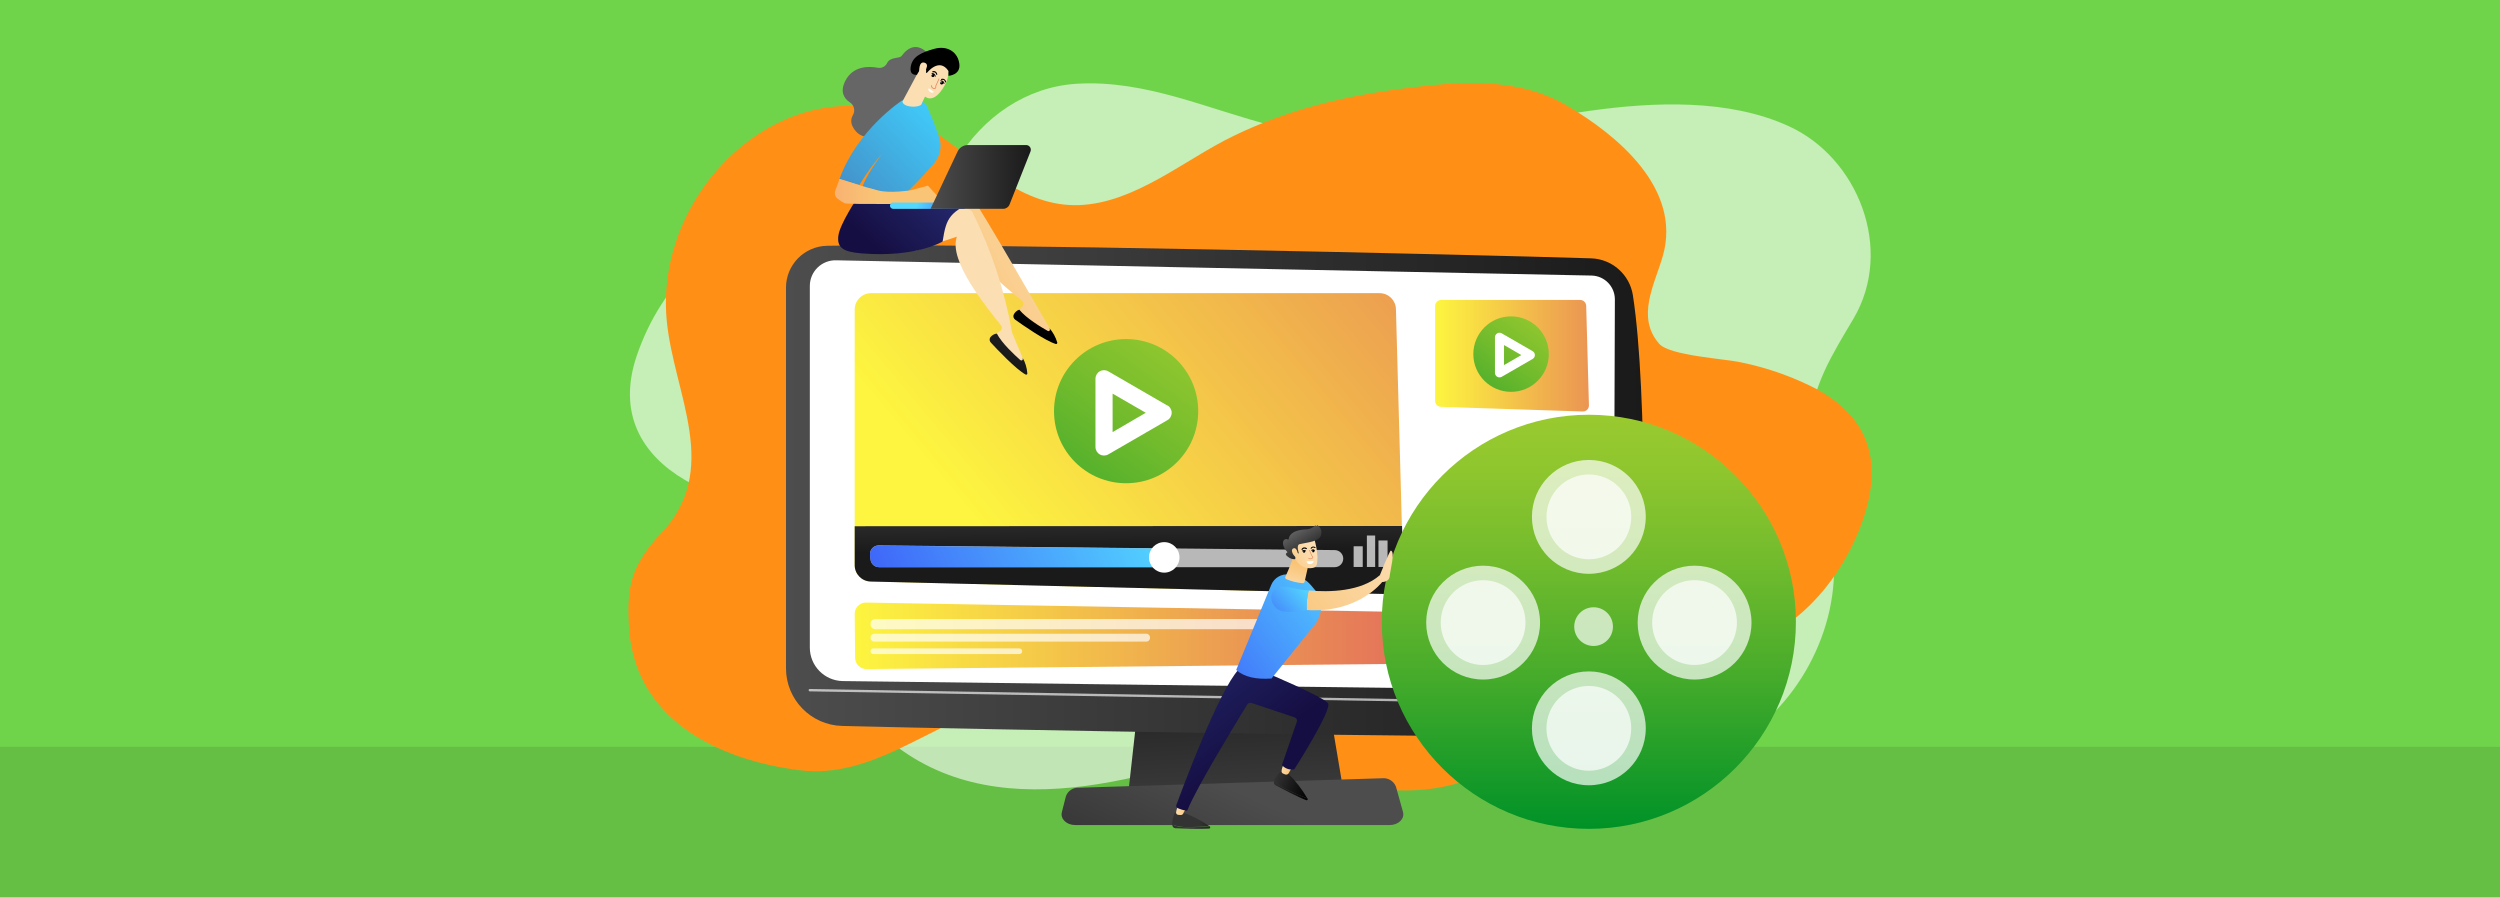
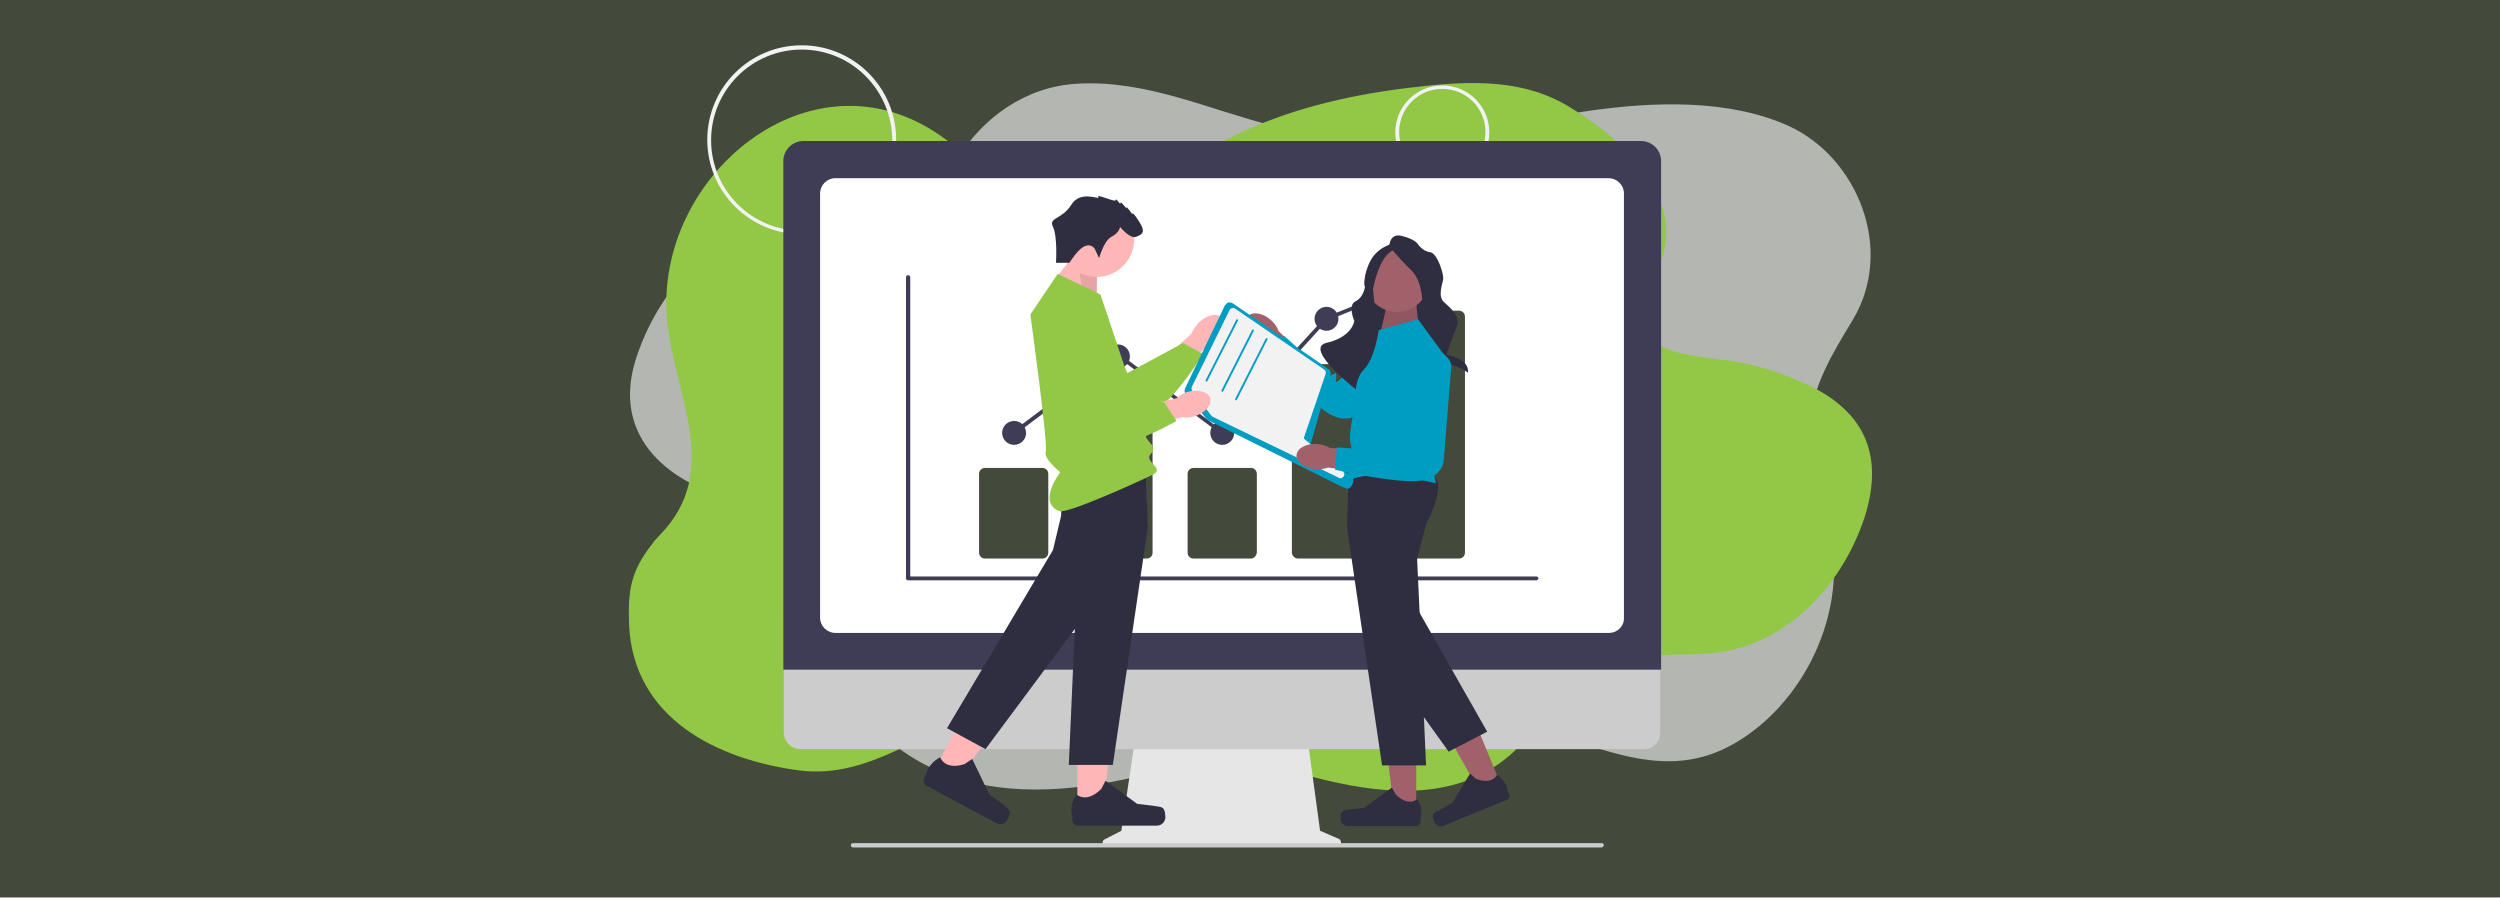
- <svg xmlns="http://www.w3.org/2000/svg" xmlns:xlink="http://www.w3.org/1999/xlink" id="Capa_1" data-name="Capa 1" viewBox="0 0 585 210">
-   <defs>
-     <style>.cls-1{fill:#70d44b;}.cls-2{opacity:0.1;}.cls-13,.cls-3,.cls-8,.cls-9{fill:#fff;}.cls-3{opacity:0.6;}.cls-4{fill:#999;}.cls-5{fill:#ff9015;}.cls-6{fill:url(#Degradado_sin_nombre_107);}.cls-7{fill:url(#Degradado_sin_nombre_107-2);}.cls-9{opacity:0.65;}.cls-10{fill:url(#Degradado_sin_nombre_107-3);}.cls-11{fill:url(#Degradado_sin_nombre_18);}.cls-12{fill:url(#Degradado_sin_nombre_107-4);}.cls-13{opacity:0.69;}.cls-14{fill:url(#linear-gradient);}.cls-15{fill:url(#Degradado_sin_nombre_18-2);}.cls-16{fill:url(#Degradado_sin_nombre_27);}.cls-17{fill:url(#linear-gradient-2);}.cls-18{fill:url(#Degradado_sin_nombre_83);}.cls-19{fill:url(#Degradado_sin_nombre_36);}.cls-20{fill:url(#Degradado_sin_nombre_147);}.cls-21{fill:url(#Degradado_sin_nombre_36-2);}.cls-22{fill:url(#Degradado_sin_nombre_147-2);}.cls-23{fill:url(#linear-gradient-3);}.cls-24{fill:url(#Degradado_sin_nombre_144);}.cls-25{fill:url(#Degradado_sin_nombre_88);}.cls-26{fill:url(#Degradado_sin_nombre_24);}.cls-27{fill:url(#Degradado_sin_nombre_36-3);}.cls-28{fill:url(#Degradado_sin_nombre_36-4);}.cls-29{fill:url(#Degradado_sin_nombre_144-2);}.cls-30{fill:url(#Degradado_sin_nombre_36-5);}.cls-31{fill:url(#linear-gradient-4);}.cls-32{fill:url(#Degradado_sin_nombre_15);}.cls-33{fill:url(#Degradado_sin_nombre_147-3);}.cls-34{fill:url(#Degradado_sin_nombre_147-4);}.cls-35{fill:url(#Degradado_sin_nombre_36-6);}.cls-36{fill:url(#Degradado_sin_nombre_147-5);}.cls-37{fill:url(#Degradado_sin_nombre_147-6);}.cls-38{fill:url(#Degradado_sin_nombre_36-7);}.cls-39{fill:url(#linear-gradient-5);}.cls-40{fill:url(#linear-gradient-6);}.cls-41{fill:url(#Degradado_sin_nombre_36-8);}.cls-42{fill:url(#Degradado_sin_nombre_36-9);}.cls-43{fill:url(#Degradado_sin_nombre_144-3);}.cls-44{fill:url(#Degradado_sin_nombre_36-10);}.cls-45{fill:url(#Degradado_sin_nombre_36-11);}.cls-46{fill:url(#Degradado_sin_nombre_36-12);}.cls-47{fill:url(#linear-gradient-7);}.cls-48{fill:url(#Degradado_sin_nombre_83-2);}.cls-49{fill:url(#Degradado_sin_nombre_83-3);}.cls-50{fill:#e58761;}</style>
-     <linearGradient id="Degradado_sin_nombre_107" x1="290.21" y1="204.89" x2="287.6" y2="153.21" gradientUnits="userSpaceOnUse">
-       <stop offset="0" stop-color="#4d4d4d" />
-       <stop offset="1" stop-color="#1a1a1a" />
-     </linearGradient>
-     <linearGradient id="Degradado_sin_nombre_107-2" x1="183.92" y1="114.93" x2="384.68" y2="114.93" xlink:href="#Degradado_sin_nombre_107" />
-     <linearGradient id="Degradado_sin_nombre_107-3" x1="290.38" y1="185.39" x2="266.36" y2="238.12" xlink:href="#Degradado_sin_nombre_107" />
-     <linearGradient id="Degradado_sin_nombre_18" x1="234.22" y1="128.8" x2="360.81" y2="23.31" gradientUnits="userSpaceOnUse">
-       <stop offset="0" stop-color="#fdf53f" />
-       <stop offset="1" stop-color="#e4735a" />
-     </linearGradient>
-     <linearGradient id="Degradado_sin_nombre_107-4" x1="263.96" y1="107.87" x2="264.16" y2="128.87" xlink:href="#Degradado_sin_nombre_107" />
-     <linearGradient id="linear-gradient" x1="270.19" y1="116.67" x2="187.56" y2="152.04" gradientUnits="userSpaceOnUse">
-       <stop offset="0" stop-color="#53d8ff" />
-       <stop offset="1" stop-color="#3840f7" />
-     </linearGradient>
-     <linearGradient id="Degradado_sin_nombre_18-2" x1="199.96" y1="148.78" x2="327.12" y2="148.78" xlink:href="#Degradado_sin_nombre_18" />
-     <linearGradient id="Degradado_sin_nombre_27" x1="335.81" y1="83.24" x2="371.81" y2="83.24" gradientUnits="userSpaceOnUse">
-       <stop offset="0" stop-color="#fdf53f" />
-       <stop offset="1" stop-color="#eb9553" />
-     </linearGradient>
-     <linearGradient id="linear-gradient-2" x1="360.02" y1="103.33" x2="340.89" y2="129.54" xlink:href="#linear-gradient" />
-     <linearGradient id="Degradado_sin_nombre_83" x1="371.79" y1="97.04" x2="371.79" y2="193.95" gradientUnits="userSpaceOnUse">
-       <stop offset="0" stop-color="#99ca2f" />
-       <stop offset="0.13" stop-color="#8fc62e" />
-       <stop offset="0.34" stop-color="#74bc2d" />
-       <stop offset="0.62" stop-color="#48ac2b" />
-       <stop offset="0.94" stop-color="#0b9628" />
-       <stop offset="1" stop-color="#009227" />
-     </linearGradient>
-     <linearGradient id="Degradado_sin_nombre_36" x1="12679.52" y1="53.16" x2="12654.09" y2="67.68" gradientTransform="translate(-12430.06)" gradientUnits="userSpaceOnUse">
-       <stop offset="0" stop-color="#fcdeb3" />
-       <stop offset="1" stop-color="#f9c476" />
-     </linearGradient>
-     <linearGradient id="Degradado_sin_nombre_147" x1="-5273.28" y1="-4105.84" x2="-5275.23" y2="-4075.91" gradientTransform="matrix(-0.9, -0.44, -0.44, 0.9, -6297.6, 1425.69)" gradientUnits="userSpaceOnUse">
-       <stop offset="0" stop-color="#333" />
-       <stop offset="1" />
-     </linearGradient>
-     <linearGradient id="Degradado_sin_nombre_36-2" x1="12677.06" y1="56.78" x2="12764.06" y2="2.31" xlink:href="#Degradado_sin_nombre_36" />
-     <linearGradient id="Degradado_sin_nombre_147-2" x1="-4096.12" y1="-5685.05" x2="-4098.07" y2="-5655.12" gradientTransform="matrix(-0.79, -0.61, -0.61, 0.79, -6481.11, 2049.46)" xlink:href="#Degradado_sin_nombre_147" />
-     <linearGradient id="linear-gradient-3" x1="4824" y1="34.94" x2="4803.08" y2="57.86" gradientTransform="translate(-4598.36)" gradientUnits="userSpaceOnUse">
-       <stop offset="0" stop-color="#2b3582" />
-       <stop offset="1" stop-color="#150e42" />
-     </linearGradient>
-     <linearGradient id="Degradado_sin_nombre_144" x1="-8793.63" y1="-712.82" x2="-8787.38" y2="-697.13" gradientTransform="matrix(-0.94, -0.33, -0.33, 0.94, -8319.24, -2209.78)" gradientUnits="userSpaceOnUse">
-       <stop offset="0" stop-color="#666" />
-       <stop offset="1" />
-     </linearGradient>
-     <linearGradient id="Degradado_sin_nombre_88" x1="12650.46" y1="25.44" x2="12590.51" y2="83.27" gradientTransform="translate(-12430.06)" gradientUnits="userSpaceOnUse">
-       <stop offset="0" stop-color="#3fcefc" />
-       <stop offset="1" stop-color="#4c246d" />
-     </linearGradient>
-     <linearGradient id="Degradado_sin_nombre_24" x1="-6758.51" y1="44.8" x2="-6733.18" y2="44.8" gradientTransform="matrix(-1, 0, 0, 1, -6553.59, 0)" gradientUnits="userSpaceOnUse">
-       <stop offset="0" stop-color="#f9c476" />
-       <stop offset="1" stop-color="#f6966a" />
-     </linearGradient>
-     <linearGradient id="Degradado_sin_nombre_36-3" x1="-8536.71" y1="-591.05" x2="-8535.47" y2="-600.11" gradientTransform="matrix(-1, -0.07, -0.07, 1, -8341.66, 10.12)" xlink:href="#Degradado_sin_nombre_36" />
-     <linearGradient id="Degradado_sin_nombre_36-4" x1="-8963.01" y1="-2407.05" x2="-8951.35" y2="-2427.8" gradientTransform="matrix(-0.55, -0.84, -0.84, 0.55, -6694.51, -6171.37)" xlink:href="#Degradado_sin_nombre_36" />
-     <linearGradient id="Degradado_sin_nombre_144-2" x1="-8960.51" y1="-2425.12" x2="-8954.68" y2="-2410.5" gradientTransform="matrix(-0.55, -0.84, -0.84, 0.55, -6694.51, -6171.37)" xlink:href="#Degradado_sin_nombre_144" />
-     <linearGradient id="Degradado_sin_nombre_36-5" x1="-8960.53" y1="-2405.66" x2="-8948.87" y2="-2426.41" gradientTransform="matrix(-0.55, -0.84, -0.84, 0.55, -6694.51, -6171.37)" xlink:href="#Degradado_sin_nombre_36" />
-     <linearGradient id="linear-gradient-4" x1="-6802.79" y1="-172.39" x2="-6816.04" y2="-168.75" gradientTransform="matrix(-1, -0.05, -0.05, 1, -6597.06, -119.38)" xlink:href="#linear-gradient" />
-     <linearGradient id="Degradado_sin_nombre_15" x1="4779.77" y1="41.4" x2="4756.28" y2="41.4" gradientTransform="matrix(-1, 0, 0, 1, 4997.52, 0)" xlink:href="#Degradado_sin_nombre_107" />
-     <linearGradient id="Degradado_sin_nombre_147-3" x1="14565.23" y1="-3061.39" x2="14574.25" y2="-3061.39" gradientTransform="translate(-14271.43 -2857.68) rotate(23.65)" xlink:href="#Degradado_sin_nombre_147" />
-     <linearGradient id="Degradado_sin_nombre_147-4" x1="14565.23" y1="-3059.77" x2="14574.25" y2="-3059.77" gradientTransform="translate(-14271.43 -2857.68) rotate(23.65)" xlink:href="#Degradado_sin_nombre_147" />
-     <linearGradient id="Degradado_sin_nombre_36-6" x1="14565.69" y1="-3064.46" x2="14567.98" y2="-3064.46" gradientTransform="translate(-14271.43 -2857.68) rotate(23.65)" xlink:href="#Degradado_sin_nombre_36" />
-     <linearGradient id="Degradado_sin_nombre_147-5" x1="14991.31" y1="162.53" x2="15000.19" y2="162.53" gradientTransform="matrix(1, -0.03, 0.03, 1, -14715.83, 468.64)" xlink:href="#Degradado_sin_nombre_147" />
-     <linearGradient id="Degradado_sin_nombre_147-6" x1="14991.31" y1="164.11" x2="15000.19" y2="164.11" gradientTransform="matrix(1, -0.03, 0.03, 1, -14715.83, 468.64)" xlink:href="#Degradado_sin_nombre_147" />
-     <linearGradient id="Degradado_sin_nombre_36-7" x1="15335.55" y1="71.16" x2="15338.42" y2="71.16" gradientTransform="translate(-14947.64 -1668.33) rotate(6.69)" xlink:href="#Degradado_sin_nombre_36" />
-     <linearGradient id="linear-gradient-5" x1="-6013.97" y1="90.87" x2="-6044.96" y2="122.84" gradientTransform="matrix(-0.99, -0.11, -0.11, 0.99, -5688.21, -601.88)" xlink:href="#linear-gradient-3" />
-     <linearGradient id="linear-gradient-6" x1="586.05" y1="61.74" x2="541.95" y2="103.17" gradientTransform="translate(-258.54 6.3) rotate(6.39)" xlink:href="#linear-gradient" />
-     <linearGradient id="Degradado_sin_nombre_36-8" x1="15361.61" y1="68.65" x2="15362.65" y2="62.21" gradientTransform="translate(-14956.47 -1639.65) rotate(6.39)" xlink:href="#Degradado_sin_nombre_36" />
-     <linearGradient id="Degradado_sin_nombre_36-9" x1="15365.24" y1="61.19" x2="15358.25" y2="66.54" gradientTransform="translate(-14940.41 -1769.65) rotate(6.87)" xlink:href="#Degradado_sin_nombre_36" />
-     <linearGradient id="Degradado_sin_nombre_144-3" x1="15360.77" y1="54.01" x2="15367.1" y2="62.16" gradientTransform="translate(-14956.47 -1639.65) rotate(6.39)" xlink:href="#Degradado_sin_nombre_144" />
-     <linearGradient id="Degradado_sin_nombre_36-10" x1="15364.81" y1="57.1" x2="15357.82" y2="62.45" gradientTransform="translate(-14956.47 -1639.65) rotate(6.39)" xlink:href="#Degradado_sin_nombre_36" />
-     <linearGradient id="Degradado_sin_nombre_36-11" x1="330.53" y1="128.12" x2="295.56" y2="154.98" gradientTransform="matrix(1, 0, 0, 1, 0, 0)" xlink:href="#Degradado_sin_nombre_36" />
-     <linearGradient id="Degradado_sin_nombre_36-12" x1="327.06" y1="128" x2="300.74" y2="148.22" gradientTransform="matrix(1, 0, 0, 1, 0, 0)" xlink:href="#Degradado_sin_nombre_36" />
-     <linearGradient id="linear-gradient-7" x1="305.61" y1="137.13" x2="291.73" y2="149.54" xlink:href="#linear-gradient" />
-     <linearGradient id="Degradado_sin_nombre_83-2" x1="280.71" y1="72.64" x2="229.4" y2="142.96" xlink:href="#Degradado_sin_nombre_83" />
-     <linearGradient id="Degradado_sin_nombre_83-3" x1="362.59" y1="70.53" x2="335.74" y2="107.33" xlink:href="#Degradado_sin_nombre_83" />
-   </defs>
-   <rect class="cls-1" width="585" height="210" />
-   <rect class="cls-2" y="174.75" width="585" height="35.25" />
-   <path class="cls-3" d="M160.22,112.28a47.06,47.06,0,0,0,10.14,4.33c7,2.12,15,1.54,21.75,4.67,10.64,4.92,6.38,14.08,3.78,23.22-2.49,8.78,4.27,21.64,10.43,27.26,25.53,23.3,63.11,9.89,91.29.43,18.35-6.16,38.93-6.77,57.8-2.63,16.62,3.63,32.55,13.86,49.31,5,15.59-8.28,25.94-27.29,24.27-45.06-.93-9.86-5.73-19.23-5.47-29.21.25-9.63,5.42-17.65,10.18-25.69,9.65-16.32,1-37.72-15.12-45.07C404.51,23.09,387,23.83,372,25.93c-8.29,1.16-16.56,2.8-24.79,4.36-16.26,3.1-33,3.28-49.06-.78-15.36-3.87-30-10.89-46.19-9.91-11.82.72-22,7.8-28.14,18C214.59,53,202.39,50.82,186.67,51.46c-18.31.74-32.06,15.13-37.7,31.88C144.46,96.72,150.15,106.36,160.22,112.28Z" />
-   <path class="cls-4" d="M297.24,103.69a.78.78,0,0,1-.63-.59,1,1,0,0,1,0-.53l-2.58.62,1.23-2.82.25.11-1,2.31,2.9-.69-.41.36a.54.54,0,0,0-.13.56.53.53,0,0,0,.41.39Z" />
-   <path class="cls-5" d="M425.3,91.15a68.35,68.35,0,0,0-17.68-6.31c-3.87-.9-16.92-1.58-19.37-4.4-5.48-6.28-1.05-13.87.86-20.57,4.44-15.63-10.45-28.12-22.44-35.15-11.68-6.86-25.44-5.65-38.34-4-13.8,1.78-26.92,4.92-39.5,11C277.35,37.21,265.69,47.54,252.41,48c-12.9.41-22.71-9.5-32.54-16.31-30.38-21.06-67,9.69-63.86,43.25,1.64,17.42,13.12,35.08-1.69,50.26a24.26,24.26,0,0,0-1.83,2.07c-4.93,6.3-5.74,10.49-5.35,18.91,1,21.93,20.62,31.65,40,34.06,16.61,2.06,30-10.29,45-14.93,14.44-4.47,30,2.53,43.76,6.64,27.63,8.27,66.05,27.08,85.35-5.12,9.25-15.44,21.45-13.23,37.17-13.87,18.31-.75,32.06-15.14,37.7-31.88C441.11,106,435.58,96.89,425.3,91.15Z" />
-   <polygon class="cls-6" points="268.4 146.22 264.07 185.1 314.36 185.1 307.81 146.22 268.4 146.22" />
-   <path class="cls-7" d="M183.92,67.37v89a13.5,13.5,0,0,0,13.15,13.5c32.53.84,146.28,2.88,177.24,2.42a10,10,0,0,0,9.79-9.66c.59-20.68,1.56-70.43-2-93.52a10.23,10.23,0,0,0-9.78-8.66c-27.25-.87-147.83-3.64-178.78-2.94A9.81,9.81,0,0,0,183.92,67.37Z" />
-   <path class="cls-8" d="M189.5,66.94v84.6a7.84,7.84,0,0,0,7.71,7.83l172.65,2.13a7.62,7.62,0,0,0,7.73-7.59l.29-83.84a5.58,5.58,0,0,0-5.44-5.59L195.68,60.91A6,6,0,0,0,189.5,66.94Z" />
-   <path class="cls-9" d="M378.89,165h0L189.5,161.78a.28.28,0,0,1,0-.56l189.38,3.23a.28.28,0,0,1,0,.55Z" />
-   <path class="cls-10" d="M325.2,193.06H251.59c-2,0-3.51-1.43-3.12-3l.95-3.73a3,3,0,0,1,3-2l71-2.22a3.13,3.13,0,0,1,3.22,1.93L328.3,190C328.74,191.59,327.23,193.06,325.2,193.06Z" />
-   <path class="cls-11" d="M324.49,139l-120.76-2.94a3.82,3.82,0,0,1-3.73-3.82V72.43a3.83,3.83,0,0,1,3.83-3.83h119a3.82,3.82,0,0,1,3.82,3.72l1.72,62.78A3.82,3.82,0,0,1,324.49,139Z" />
-   <path class="cls-12" d="M200,123.14v9.12a3.82,3.82,0,0,0,3.73,3.82L324.49,139a3.82,3.82,0,0,0,3.92-3.92l-.33-12Z" />
-   <path class="cls-13" d="M203.6,129.84l.11,1.1a2,2,0,0,0,2,1.78H312.32a2,2,0,0,0,2-2h0a2,2,0,0,0-2-2l-106.76-1.1A2,2,0,0,0,203.6,129.84Z" />
-   <path class="cls-14" d="M271.85,131.45c-.12-1-.28-2.06-.42-3.1l-65.85-.68a2,2,0,0,0-2,2.17l.11,1.1a2,2,0,0,0,2,1.78H272C272,132.28,271.9,131.85,271.85,131.45Z" />
-   <path class="cls-8" d="M276,130.43a3.57,3.57,0,1,1-3.57-3.57A3.57,3.57,0,0,1,276,130.43Z" />
-   <rect class="cls-13" x="316.75" y="127.83" width="2.13" height="4.84" />
-   <rect class="cls-13" x="322.56" y="126.47" width="2.13" height="6.2" />
-   <rect class="cls-13" x="319.85" y="125.31" width="1.94" height="7.36" />
-   <path class="cls-15" d="M200,143.69l.09,10.24a2.67,2.67,0,0,0,2.68,2.63l121.76-1.18a2.66,2.66,0,0,0,2.63-2.68l-.07-6.95a2.64,2.64,0,0,0-2.6-2.62L202.65,141A2.64,2.64,0,0,0,200,143.69Z" />
-   <rect class="cls-13" x="203.71" y="144.85" width="92.66" height="2.38" rx="1.12" />
-   <rect class="cls-13" x="203.71" y="148.29" width="65.39" height="1.85" rx="0.87" />
-   <rect class="cls-13" x="203.71" y="151.73" width="35.47" height="1.32" rx="0.62" />
-   <path class="cls-16" d="M370.36,96.29,337.19,95.2a1.4,1.4,0,0,1-1.38-1.41V71.61a1.42,1.42,0,0,1,1.42-1.42h32.53a1.42,1.42,0,0,1,1.41,1.38l.64,23.27A1.41,1.41,0,0,1,370.36,96.29Z" />
-   <path class="cls-13" d="M370.36,125.41l-33.17-1.08a1.42,1.42,0,0,1-1.38-1.42V100.73a1.42,1.42,0,0,1,1.42-1.42h32.53a1.42,1.42,0,0,1,1.41,1.38l.64,23.27A1.41,1.41,0,0,1,370.36,125.41Z" />
-   <circle class="cls-17" cx="353.61" cy="112.11" r="6.29" />
-   <path class="cls-8" d="M358.37,115.31l-.07,0a.13.13,0,0,1,0-.18,5.71,5.71,0,0,0,.71-1.62.13.13,0,0,1,.16-.09.12.12,0,0,1,.09.16,5.54,5.54,0,0,1-.74,1.69A.11.11,0,0,1,358.37,115.31Z" />
-   <path class="cls-8" d="M359.27,112.25a.13.13,0,0,1-.13-.14,5.54,5.54,0,0,0-5.53-5.53.13.13,0,1,1,0-.26,5.8,5.8,0,0,1,5.79,5.79A.13.13,0,0,1,359.27,112.25Z" />
-   <path class="cls-8" d="M351.58,115.4a.33.33,0,0,1-.33-.32l-.15-5.58a.54.54,0,0,1,.24-.45.52.52,0,0,1,.51,0l5.51,2.58a.53.53,0,0,1,.31.46.55.55,0,0,1-.28.48l-4.87,2.59a.32.32,0,0,1-.31-.57l4.64-2.48-5.09-2.38.14,5.37a.31.31,0,0,1-.31.34Z" />
-   <rect class="cls-13" x="335.81" y="130.29" width="36" height="2.38" rx="1.12" />
-   <rect class="cls-13" x="335.81" y="134.26" width="36" height="2.38" rx="1.12" />
-   <rect class="cls-13" x="335.81" y="138.23" width="36" height="2.38" rx="1.12" />
-   <rect class="cls-13" x="335.81" y="142.2" width="25.94" height="2.38" rx="1.12" />
-   <rect class="cls-13" x="335.81" y="148.55" width="36" height="2.38" rx="1.12" />
-   <rect class="cls-13" x="335.81" y="152.52" width="25.94" height="2.38" rx="1.12" />
-   <circle class="cls-18" cx="371.79" cy="145.5" r="48.45" />
-   <circle class="cls-13" cx="371.79" cy="120.95" r="13.32" />
-   <circle class="cls-13" cx="371.79" cy="120.95" r="9.92" transform="translate(152.6 444.69) rotate(-73.92)" />
-   <circle class="cls-13" cx="371.79" cy="170.43" r="13.32" />
-   <circle class="cls-13" cx="347.05" cy="145.69" r="13.32" />
-   <circle class="cls-13" cx="371.79" cy="170.43" r="9.92" />
-   <circle class="cls-13" cx="347.05" cy="145.69" r="9.92" />
-   <circle class="cls-13" cx="396.53" cy="145.69" r="13.32" />
-   <circle class="cls-13" cx="396.53" cy="145.69" r="9.92" transform="translate(222.25 530.51) rotate(-85.81)" />
-   <circle class="cls-13" cx="372.9" cy="146.63" r="4.53" />
-   <path class="cls-19" d="M245.59,76.83s-16.16-28.26-18.34-30.92a1.66,1.66,0,0,0-1.5-.61l-4.51.54L216,57.28l8.82-5.13c-.88,6,10.44,15,14.33,18.26a.9.9,0,0,1,.07,1.3l-1.55,1.62a17.73,17.73,0,0,0,8.79,5Z" />
-   <path class="cls-20" d="M238.51,72.46a2.23,2.23,0,0,0-1.32,1.2,1,1,0,0,0,.38,1.16c1.63,1.16,7,4.93,9.48,5.67a.28.28,0,0,0,.35-.33,8.9,8.9,0,0,0-1.87-3.41l.12.24a.34.34,0,0,1-.47.45C243.52,76.51,240.14,74.46,238.51,72.46Z" />
-   <path class="cls-21" d="M239.31,83.76s-2.45-5.85-2.47-5.87a102.83,102.83,0,0,0-9.23-28.12,1.7,1.7,0,0,0-1.36-.9l-4.51-.39-7.5,10.14,9.67-3.24c-2.08,5.73,7.2,16.79,10.34,20.78a.9.9,0,0,1-.2,1.29l-1.84,1.27a17.81,17.81,0,0,0,7.6,6.68Z" />
-   <path class="cls-22" d="M233.26,78.05a2.29,2.29,0,0,0-1.54.9,1,1,0,0,0,.14,1.22c1.36,1.47,5.86,6.25,8.13,7.47a.28.28,0,0,0,.41-.25,8.74,8.74,0,0,0-1.13-3.72l.07.26a.35.35,0,0,1-.56.35C237.34,83,234.45,80.34,233.26,78.05Z" />
-   <path class="cls-23" d="M200.59,46.35s-4.09,6.08-4.42,8.85,1.13,3.73,5.4,4.09c12.73,1.05,19-2.77,19-2.77.87-5.55,1.49-7,8.76-10,0,0-9.2.73-11.05,0S200.59,46.35,200.59,46.35Z" />
-   <path class="cls-24" d="M216.89,12.29S214,8.93,211,13.06c-.54.75-2.65.13-3.42,1.7a2,2,0,0,1-2.15,1.1c-2.21-.41-5.81-.44-7.6,3-1.36,2.64-.31,4.19,1,5.07a2.21,2.21,0,0,1,.75,3c-.57,1-.68,2.32.81,3.92,3.35,3.59,10-2.28,10-2.28l5.27-12.45Z" />
-   <path class="cls-25" d="M211.64,45.54a92.93,92.93,0,0,0,7.1-7.53,6.34,6.34,0,0,0,1.08-5.73,80.92,80.92,0,0,0-3.14-7.92c-.27-.89-5.6-.85-5.6-.85s-10.5,6.82-14.63,18.36l4.63,1.44a54.75,54.75,0,0,1,5.45-7.52s-4.68,6.19-4.85,8.73Z" />
-   <path class="cls-26" d="M220.71,47.33l-3.58-3.89L213,44.55s-4.81.75-7.57,0l-2.75-.74-6.23-1.94-1,2.76a1.67,1.67,0,0,0,.61,1.92,11.87,11.87,0,0,0,1.57,1c.82.35,18.89.11,18.89.11Z" />
-   <path class="cls-27" d="M214.74,17.09l-3.58,6.67c.23,1.46,3.9,1.5,4.47.63a1,1,0,0,0,.11-.29l2.14-4.46c.1-.43-1.09-1.9-1.49-2.11L215,16.78C214.42,16.48,216.71,16.46,214.74,17.09Z" />
-   <path class="cls-28" d="M222,15.53a7.88,7.88,0,0,1-1.36,5.12c-1.78,2.86-3.54,2.73-4.43,1.71a6.3,6.3,0,0,1-1.49-5.58C215.21,13.92,221.39,12.66,222,15.53Z" />
-   <path class="cls-29" d="M216.87,17.09s2.87-3.77,5.07-.48l0,1.13s2.86-.13,2.55-2.77-2.64-4.44-5.89-3.54-5.13,1.93-5.49,4.18,1.47,1.88,1.47,1.88.7-1.55,1.55-1.66.54,1.12.54,1.12Z" />
-   <path class="cls-30" d="M216.21,17s1.49-1.93.13-2.33-1.3,1.89-1.21,2.74Z" />
-   <path class="cls-31" d="M208.87,48.87h16.49a.74.74,0,0,0,0-1.48l-16.45,0a.74.74,0,0,0,0,1.47Z" />
-   <path class="cls-32" d="M240.14,33.94H226.45a2.63,2.63,0,0,0-2.37,1.5l-6.33,13.42h17a1.57,1.57,0,0,0,1.48-1l4.91-12.42A1.1,1.1,0,0,0,240.14,33.94Z" />
-   <path class="cls-33" d="M300.93,184.68c1.88.93,3.77,1.69,5,2.17a27.69,27.69,0,0,0-4.5-5.85l-1.46-.74a6.76,6.76,0,0,0-1.8,2.23C298.33,182.91,298.86,183.66,300.93,184.68Z" />
-   <path class="cls-34" d="M306,186.87v0c-1.27-.48-3.16-1.24-5-2.17-2.07-1-2.6-1.77-2.72-2.19,0,.08-.08.16-.13.24a.77.77,0,0,0,.31,1c1.53.81,5.31,2.79,7.24,3.51A.29.29,0,0,0,306,186.87Z" />
-   <path class="cls-35" d="M300.6,178.12c.21.08-.55,1-.71,2.24a.61.61,0,0,0,.32.65l.55.22a.68.68,0,0,0,.8-.3l1.46-2.64Z" />
-   <path class="cls-36" d="M277.64,193.54c2.07,0,4.07-.08,5.4-.19a27,27,0,0,0-6.47-3.31l-1.11,0a.74.74,0,0,0-.72.48,8.3,8.3,0,0,0-.44,2.25C274.58,193.06,275.37,193.51,277.64,193.54Z" />
-   <path class="cls-37" d="M283.06,193.36h0c-1.33.11-3.33.23-5.4.19-2.27,0-3.06-.48-3.34-.8,0,.09,0,.17,0,.27a.76.76,0,0,0,.72.79c1.7.08,5.9.25,7.92.08A.29.29,0,0,0,283.06,193.36Z" />
-   <path class="cls-38" d="M275.87,187.64c.23,0-.53,1.31-.67,2.5a.53.53,0,0,0,.49.53l.59.05a.66.66,0,0,0,.67-.52l1.43-2.59Z" />
-   <path class="cls-39" d="M275.25,188.43c1.24-3.4,9.95-26.92,14.62-31.79l5.5,1.44.75-.74s13.22,5.53,14.62,7.2c1.14,1.38-7.88,15.49-7.88,15.49a3.09,3.09,0,0,1-2.89-1l3.49-10.16a.79.79,0,0,0-.5-1l-10.12-3.38a.89.89,0,0,0-1,.38c-2.71,4.42-12.06,19.77-13.93,24.62a.31.31,0,0,1-.34.2,7.6,7.6,0,0,1-2-.6A.53.53,0,0,1,275.25,188.43Z" />
-   <path class="cls-40" d="M306.82,137a7.13,7.13,0,0,0-5.15-2.57,4,4,0,0,0-4.21,2.45l-8.19,19.89c1.89,1.68,4.72,2.26,8.27,2l10.43-13a8.45,8.45,0,0,0,1.25-3.67C309.42,140,308.43,138.88,306.82,137Z" />
-   <path class="cls-41" d="M302.9,129.64s-1.32,3.7-2.13,5.35a.43.43,0,0,0,.29.56,12.51,12.51,0,0,0,3.82.92.47.47,0,0,0,.41-.37l1.14-5.11Z" />
-   <path class="cls-42" d="M307.51,126a17.75,17.75,0,0,1,.78,4.41c-.09,1.47.11,2.46-1.62,2.55a3.63,3.63,0,0,1-3.65-2.48s-.94-2.39-.56-3.28S307.51,126,307.51,126Z" />
-   <path class="cls-43" d="M303.73,129.48l.21,0s-.68-1.91.13-2.14,3.95-.51,4.74-1.53a2,2,0,0,0-.47-2.88.11.11,0,0,0-.15,0l-.09.13a.12.12,0,0,1-.21-.05h0a.11.11,0,0,0-.2,0,3.16,3.16,0,0,1-2.35.88c-2.14.15-3.61.84-3.81,2.28a.12.12,0,0,1-.19.08c-.14-.12-.39-.19-.75,0-.62.42-.53,1.7.61,2.87a.11.11,0,0,1,0,.18c-.25.13-.63.44.2,1a2.32,2.32,0,0,0,1.6.56s.09-.05.1-.11l.06-1.28a.11.11,0,0,1,.13-.11Z" />
-   <path class="cls-44" d="M303.75,129.75s-.27-1.83-1.12-1.42.19,2,.82,2.18Z" />
-   <path class="cls-45" d="M325.46,128.84c-.26-.07-2.57,5.75-2.57,5.75l.53,1.61s1.65,0,1.76-1.34S326.53,129.1,325.46,128.84Z" />
-   <path class="cls-46" d="M322.89,134.59c-4.47,3.91-11.93,4-16.67,3.58a16.19,16.19,0,0,0-.46,4.58c12.1.79,17.66-6.55,17.66-6.55C323.42,134.83,322.89,134.59,322.89,134.59Z" />
-   <path class="cls-47" d="M306.22,138.17a26.12,26.12,0,0,1-3.8-.6c-6-1.64-6,4-2.83,5.32,1.22.51,5.09.27,6.17-.14A16.19,16.19,0,0,1,306.22,138.17Z" />
-   <circle class="cls-48" cx="263.51" cy="96.21" r="16.87" />
-   <path class="cls-8" d="M273.15,94.89l-13.81-8a2,2,0,0,0-3,1.75v15.94a2,2,0,0,0,3,1.75l13.81-8a2,2,0,0,0,0-3.49Zm-12.8,6.22v-9l7.76,4.48Z" />
-   <circle class="cls-49" cx="353.59" cy="82.86" r="8.83" />
-   <path class="cls-8" d="M358.63,82.17,351.41,78a1.06,1.06,0,0,0-1.06,0,1.08,1.08,0,0,0-.53.92v8.34a1.08,1.08,0,0,0,.53.91,1.07,1.07,0,0,0,1.06,0L358.63,84a1.05,1.05,0,0,0,0-1.83Zm-6.69,3.26V80.74L356,83.09Z" />
-   <path class="cls-8" d="M217.64,21.52c-.35-.23-.5-.6-.34-.84l1.28.83A.71.71,0,0,1,217.64,21.52Z" />
-   <path d="M218.06,17.36a.38.38,0,0,0,.49.59.38.38,0,0,0-.49-.59Z" />
-   <path d="M220.15,19.08a.38.38,0,1,0,.48.58.37.37,0,0,0,.05-.53A.36.36,0,0,0,220.15,19.08Z" />
-   <path d="M219.14,17.51a.14.14,0,0,1-.07-.1.68.68,0,0,0-.27-.43.61.61,0,0,0-.49-.05.13.13,0,0,1-.16-.1.12.12,0,0,1,.09-.16.85.85,0,0,1,.71.09,1,1,0,0,1,.38.61.12.12,0,0,1-.11.15A.11.11,0,0,1,219.14,17.51Z" />
-   <path d="M221.2,19.25a.12.12,0,0,1-.07-.1.79.79,0,0,0-.27-.43.64.64,0,0,0-.5,0,.14.14,0,0,1-.16-.1.13.13,0,0,1,.1-.16.85.85,0,0,1,.71.09,1,1,0,0,1,.38.6.14.14,0,0,1-.11.16Z" />
-   <path class="cls-8" d="M220.07,19.05a.16.16,0,0,0,0,.21.15.15,0,1,0,.23-.19A.15.15,0,0,0,220.07,19.05Z" />
-   <path class="cls-8" d="M217.94,17.38a.15.15,0,0,0,.19.23.14.14,0,0,0,0-.21A.15.15,0,0,0,217.94,17.38Z" />
-   <path d="M220.86,19.65a.1.1,0,0,1-.06-.08.62.62,0,0,0-.67-.57.1.1,0,1,1,0-.2.81.81,0,0,1,.87.76.09.09,0,0,1-.09.1Z" />
-   <path d="M218.81,17.94a.1.1,0,0,1-.06-.08.62.62,0,0,0-.67-.57.09.09,0,0,1-.1-.1.1.1,0,0,1,.1-.1.81.81,0,0,1,.87.76.09.09,0,0,1-.09.1Z" />
-   <path class="cls-50" d="M219.64,18.43,219,19.84a.86.86,0,0,0-.12.35s0,.16,0,.24a.29.29,0,0,1-.13.19c-.14.08-.37-.05-.48-.13a.44.44,0,0,1-.18-.43c0-.12-.14-.2-.18-.08a.6.6,0,0,0,.13.56.84.84,0,0,0,.45.27.44.44,0,0,0,.58-.35,1,1,0,0,0,0-.29v-.06c.09,0,0,.08,0,0a.08.08,0,0,0,0,0l.39-.85.34-.76c.06-.11-.13-.19-.18-.07Z" />
-   <path class="cls-8" d="M306.59,132a.75.75,0,0,1-.86-.65l1.68-.09A.8.8,0,0,1,306.59,132Z" />
-   <path d="M304.83,129.05a.3.3,0,0,0,.59.07.3.3,0,1,0-.59-.07Z" />
-   <path d="M307,128.92a.29.29,0,0,0,.26.33.3.3,0,0,0,.33-.26.3.3,0,1,0-.59-.07Z" />
-   <path d="M305.72,128.5a.17.17,0,0,1-.12,0,.62.62,0,0,0-.46-.13.58.58,0,0,0-.38.29.14.14,0,0,1-.18,0,.13.13,0,0,1,0-.18.81.81,0,0,1,.55-.39,1,1,0,0,1,.66.17.14.14,0,0,1,0,.18Z" />
-   <path d="M307.77,128.24a.12.12,0,0,1-.1,0,.72.72,0,0,0-.43-.12.61.61,0,0,0-.36.27.12.12,0,0,1-.19-.13.76.76,0,0,1,.51-.37.87.87,0,0,1,.61.16.12.12,0,0,1,0,.17A.09.09,0,0,1,307.77,128.24Z" />
-   <path class="cls-8" d="M306.89,128.94a.11.11,0,0,0,.1.13.12.12,0,0,0,.14-.1.13.13,0,0,0-.11-.13A.12.12,0,0,0,306.89,128.94Z" />
-   <path class="cls-8" d="M304.76,129.12a.13.13,0,0,0,.11.14.13.13,0,0,0,.13-.11.12.12,0,0,0-.1-.13A.12.12,0,0,0,304.76,129.12Z" />
-   <path d="M307.67,128.86a.06.06,0,0,1-.08,0,.49.49,0,0,0-.69,0,.08.08,0,0,1-.11-.11.65.65,0,0,1,.91,0,.08.08,0,0,1,0,.11Z" />
-   <path d="M305.57,129a.08.08,0,0,1-.08,0,.49.49,0,0,0-.69,0,.08.08,0,0,1-.11,0,.09.09,0,0,1,0-.12.64.64,0,0,1,.91,0,.08.08,0,0,1,0,.11Z" />
-   <path class="cls-50" d="M306.34,128.76l.48,1.12c0,.09.06.19.15.25a.89.89,0,0,1,.13.14.2.2,0,0,1,0,.18c0,.13-.27.21-.39.24a.4.4,0,0,1-.39-.1c-.05-.09-.21,0-.16.08a.49.49,0,0,0,.44.19.9.9,0,0,0,.46-.15.36.36,0,0,0,.14-.55.85.85,0,0,0-.17-.16l0,0c0-.07,0,.07,0,0s0,0,0,0l-.29-.67-.26-.61c0-.09-.2,0-.16.08Z" />
+ <svg xmlns="http://www.w3.org/2000/svg" version="1.1" id="Capa_1" x="0px" y="0px" viewBox="0 0 585 210" style="enable-background:new 0 0 585 210;" xml:space="preserve">
+   <style type="text/css">
+ 	.st0{fill:#43493B;}
+ 	.st1{opacity:0.6;fill:#FFFFFF;enable-background:new    ;}
+ 	.st2{fill:#92C846;}
+ 	.st3{fill:#F2F2F2;}
+ 	.st4{fill:#E6E6E6;}
+ 	.st5{fill:#CCCCCC;}
+ 	.st6{fill:#3F3D56;}
+ 	.st7{fill:#FFFFFF;}
+ 	.st8{fill:#FFB6B6;}
+ 	.st9{fill:#A0616A;}
+ 	.st10{fill:#009DC2;}
+ 	.st11{fill:#2F2E41;}
+ 	.st12{opacity:0.1;enable-background:new    ;}
+ </style>
+   <rect y="0" class="st0" width="585" height="210" />
+   <path class="st1" d="M160.2,112.3c3.2,1.8,6.6,3.3,10.1,4.3c7,2.1,15,1.5,21.8,4.7c10.6,4.9,6.4,14.1,3.8,23.2  c-2.5,8.8,4.3,21.6,10.4,27.3c25.5,23.3,63.1,9.9,91.3,0.4c18.4-6.2,38.9-6.8,57.8-2.6c16.6,3.6,32.5,13.9,49.3,5  c15.6-8.3,25.9-27.3,24.3-45.1c-0.9-9.9-5.7-19.2-5.5-29.2c0.2-9.6,5.4-17.7,10.2-25.7c9.6-16.3,1-37.7-15.1-45.1  c-14.1-6.4-31.6-5.7-46.6-3.6c-8.3,1.2-16.6,2.8-24.8,4.4c-16.3,3.1-33,3.3-49.1-0.8c-15.4-3.9-30-10.9-46.2-9.9  c-11.8,0.7-22,7.8-28.1,18c-9.2,15.4-21.4,13.2-37.1,13.9c-18.3,0.7-32.1,15.1-37.7,31.9C144.5,96.7,150.1,106.4,160.2,112.3z" />
+   <path class="st2" d="M425.3,91.2c-5.6-2.9-11.5-5-17.7-6.3c-3.9-0.9-16.9-1.6-19.4-4.4c-5.5-6.3-1-13.9,0.9-20.6  c4.4-15.6-10.5-28.1-22.4-35.2c-11.7-6.9-25.4-5.6-38.3-4c-13.8,1.8-26.9,4.9-39.5,11c-11.5,5.5-23.1,15.8-36.4,16.3  c-12.9,0.4-22.7-9.5-32.5-16.3c-30.4-21.1-67,9.7-63.9,43.2c1.6,17.4,13.1,35.1-1.7,50.3c-0.6,0.7-1.3,1.3-1.8,2.1  c-4.9,6.3-5.7,10.5-5.4,18.9c1,21.9,20.6,31.6,40,34.1c16.6,2.1,30-10.3,45-14.9c14.4-4.5,30,2.5,43.8,6.6  c27.6,8.3,66.1,27.1,85.4-5.1c9.2-15.4,21.5-13.2,37.2-13.9c18.3-0.8,32.1-15.1,37.7-31.9C441.1,106,435.6,96.9,425.3,91.2z" />
+   <g>
+     <path class="st3" d="M187.6,54.8c-12.2,0-22.1-9.9-22.1-22.1s9.9-22.1,22.1-22.1c12.2,0,22.1,9.9,22.1,22.1   C209.6,45,199.8,54.8,187.6,54.8z M187.6,11.6c-11.7,0-21.2,9.5-21.2,21.2s9.5,21.2,21.2,21.2c11.7,0,21.2-9.5,21.2-21.2l0,0   C208.7,21.1,199.3,11.6,187.6,11.6z" />
+     <path class="st3" d="M337.5,42c-6.1,0-11-4.9-11-11c0-6.1,4.9-11,11-11c6.1,0,11,4.9,11,11C348.5,37,343.6,42,337.5,42z    M337.5,20.8c-5.6,0-10.1,4.5-10.1,10.1S331.9,41,337.5,41c5.6,0,10.1-4.5,10.1-10.1C347.6,25.3,343.1,20.8,337.5,20.8z" />
+     <path class="st4" d="M313.3,196.3l-4.4-1.9l-3-22h-40.2l-3.3,22l-3.9,2c-0.5,0.2-0.6,0.8-0.4,1.3c0.2,0.3,0.5,0.5,0.8,0.5h54   c0.5,0,0.9-0.4,0.9-0.9C313.8,196.8,313.6,196.4,313.3,196.3z" />
+     <path class="st5" d="M384.6,175.3H187.3c-2.2,0-3.9-1.8-3.9-3.9v-27.8h205.1v27.8C388.5,173.6,386.8,175.3,384.6,175.3z" />
+     <path class="st6" d="M388.8,156.7H183.3v-119c0-2.6,2.1-4.7,4.7-4.7H384c2.6,0,4.7,2.1,4.7,4.7V156.7z" />
+     <path class="st7" d="M376.5,148.1H195.5c-2,0-3.6-1.6-3.6-3.6V45.3c0-2,1.6-3.6,3.6-3.6h180.9c2,0,3.6,1.6,3.6,3.6v99.2   C380.1,146.5,378.5,148.1,376.5,148.1z" />
+     <path class="st5" d="M374.8,198.3H199.6c-0.3,0-0.5-0.2-0.5-0.5c0-0.3,0.2-0.5,0.5-0.5h175.2c0.3,0,0.5,0.2,0.5,0.5   C375.2,198.1,375,198.3,374.8,198.3z" />
+     <path class="st6" d="M359.5,135.8H212.5c-0.3,0-0.5-0.2-0.5-0.5V64.9c0-0.3,0.2-0.5,0.5-0.5c0.3,0,0.5,0.2,0.5,0.5v70h146.5   c0.3,0,0.5,0.2,0.5,0.5C359.9,135.6,359.7,135.8,359.5,135.8z" />
+     <path class="st0" d="M243.9,130.7h-13.4c-0.8,0-1.4-0.6-1.4-1.4v-18.4c0-0.8,0.6-1.4,1.4-1.4h13.4c0.8,0,1.4,0.6,1.4,1.4v18.4   C245.3,130.1,244.7,130.7,243.9,130.7z" />
+     <path class="st0" d="M268.3,130.7h-13.4c-0.8,0-1.4-0.6-1.4-1.4V93.5c0-0.8,0.6-1.4,1.4-1.4h13.4c0.8,0,1.4,0.6,1.4,1.4v35.9   C269.7,130.1,269.1,130.7,268.3,130.7z" />
+     <path class="st0" d="M292.7,130.7h-13.4c-0.8,0-1.4-0.6-1.4-1.4v-18.4c0-0.8,0.6-1.4,1.4-1.4h13.4c0.8,0,1.4,0.6,1.4,1.4v18.4   C294,130.1,293.4,130.7,292.7,130.7z" />
+     <path class="st0" d="M317.1,130.7h-13.4c-0.7,0-1.3-0.6-1.4-1.3V86.5c0-0.7,0.6-1.3,1.4-1.3h13.4c0.7,0,1.3,0.6,1.4,1.3v42.9   C318.4,130.2,317.8,130.7,317.1,130.7z" />
+     <path class="st0" d="M341.4,130.7h-13.4c-0.8,0-1.4-0.6-1.4-1.4V74.1c0-0.8,0.6-1.4,1.4-1.4h13.4c0.8,0,1.4,0.6,1.4,1.4v55.2   C342.8,130.1,342.2,130.7,341.4,130.7z" />
+     <circle class="st6" cx="237.3" cy="101.3" r="2.8" />
+     <circle class="st6" cx="261.6" cy="83.4" r="2.8" />
+     <circle class="st6" cx="286" cy="101.3" r="2.8" />
+     <circle class="st6" cx="310.4" cy="74.6" r="2.8" />
+     <circle class="st6" cx="334.7" cy="64.5" r="2.8" />
+     <polygon class="st6" points="286.1,101.9 261.6,83.6 237.5,101.7 237,100.9 261.6,82.5 285.9,100.7 310.1,74.2 310.2,74.2    334.6,64.4 334.9,65.2 310.6,75  " />
+   </g>
+   <g>
+     <path id="uuid-f8ba9176-caa4-4aaa-aa33-5402b823e72a-186" class="st8" d="M280.5,75.5c1.8-1.8,4.2-2.4,5.4-1.2   c1.2,1.2,0.7,3.6-1.2,5.4c-0.7,0.7-1.6,1.3-2.6,1.6l-7.8,7.7l-3.5-3.7l8-7.2C279.2,77.1,279.8,76.3,280.5,75.5z" />
+     <path class="st2" d="M255.7,69.2l8.1,18.1l13-7l4.7,2.5c0,0-10.6,17.8-17.9,15.8c-7.3-2-20.2-20.4-17.9-26S255.7,69.2,255.7,69.2   L255.7,69.2z" />
+     <g>
+       <path id="uuid-070545a9-7559-45f6-9b62-076b2f028fa8-187" class="st9" d="M293.4,79.4c-1.9-1.8-2.5-4.2-1.4-5.4    c1.1-1.2,3.6-0.8,5.5,1c0.8,0.7,1.4,1.6,1.7,2.5l7.9,7.6l-3.6,3.6l-7.4-7.8C295.1,80.6,294.2,80.1,293.4,79.4z" />
+       <path class="st10" d="M333.3,80.5L318,96.8c0,0-3.4,3.4-9.1-1.5S297,82.4,297,82.4l3.5-3.8l6.2,5.6c0,0,3.7,1.5,4,2.5    c0.3,1-0.5,1.4,0.7,1.1s1.2-1,1.3,0c0.1,1-0.6,2.3,0.7,1.1c1.3-1.2,1.7-0.5,1.7-0.5l9.8-12.9c0,0,6.3-5,8.1-0.5    S333.3,80.5,333.3,80.5L333.3,80.5z" />
+     </g>
+     <g>
+       <polygon class="st8" points="252.1,189.6 258,189.6 260.9,166.7 252.1,166.7   " />
+       <path class="st11" d="M272.4,189.5L272.4,189.5c0.2,0.3,0.3,1.3,0.3,1.7l0,0c0,1.1-0.9,2-2,2h-18.4c-0.8,0-1.4-0.6-1.4-1.4V191    c0,0-0.9-2.3,1-5.1c0,0,2.3,2.2,5.8-1.3l1-1.9l7.4,5.4l4.1,0.5C271.2,188.8,272,188.7,272.4,189.5L272.4,189.5L272.4,189.5z" />
+     </g>
+     <rect x="320.5" y="62.1" class="st11" width="14.7" height="21.8" />
+     <polygon class="st9" points="332,77.2 331.4,71 324.6,71 323.1,77.6  " />
+     <polygon class="st12" points="332,77.2 331.4,71 324.6,71 323.1,77.6  " />
+     <polygon class="st8" points="256.6,70.3 256.7,62.3 251.8,59.2 246.4,65.8  " />
+     <polygon class="st12" points="256.6,70.3 256.9,62.5 251.8,59.2 253.5,68.9  " />
+     <circle class="st9" cx="326.9" cy="65.5" r="7.5" />
+     <path class="st11" d="M325.1,57.6c0,0,0-3.1,2.9-2.4s3.7,1.8,3.7,1.8s1.1,1.8,2.9,2c1.8,0.2,3.3,5.3,3.1,6.4   c-0.2,1.1-1.3,4,0.2,5.3c1.5,1.3,3.7,3.3,3.1,5.3c-0.7,2-2.6,7-2.6,7s5.5,0.8,5.1,4.2c0,0-2.6-2.1-6.2-2.1c-3.5,0-3.1-6.4-3.1-6.4   s-0.2-3.9-0.9-5c-0.7-1.1,0.2-7.3-3.1-10.5S325.1,57.6,325.1,57.6L325.1,57.6z" />
+     <path class="st11" d="M325.9,57c0,0-4.2,0.9-5.7,5.1c-1.5,4.2-0.8,5-0.8,5s-0.3,2.5-2.2,3.4c-1.9,0.9-0.3,4.6-0.3,4.6   s-0.4,3.7-6.4,5.1c-5.9,1.3,7.4,11.4,7.4,11.4s-1-4.8,5.2-5C329.3,86.3,322,75,322,75l-0.7-7.3c0,0,1.3-8.3,5.3-9.4   C330.5,57.2,325.9,57,325.9,57L325.9,57z" />
+     <circle class="st8" cx="256.6" cy="56" r="8.8" />
+     <path class="st11" d="M268.6,123.3l-8.2,55.7h-10.3l1.4-31.8l0.7-16.7l-2.1-8c0,0-1-1.8-1.8-3.9c-0.9-2.4-1.6-5.3-0.6-6.7   c0.4-0.5,1.4-0.9,2.8-1.2c0.8-0.2,1.8-0.3,2.9-0.4c6.1-0.6,14.7-0.2,14.7-0.2l0.2,7.2l0.1,4L268.6,123.3z" />
+     <g>
+       <polygon class="st8" points="218.3,180.7 223.5,183.5 236.8,164.7 229.1,160.6   " />
+       <path class="st11" d="M236.3,190.2L236.3,190.2c0,0.4-0.4,1.3-0.5,1.6l0,0c-0.5,1-1.7,1.3-2.7,0.8l-16.2-8.7    c-0.7-0.4-0.9-1.2-0.6-1.9l0.4-0.7c0,0,0.3-2.5,3.3-4.1c0,0,1,3.1,5.7,1.6l1.8-1.2l4,8.3l3.4,2.4    C235.5,189.1,236.2,189.3,236.3,190.2L236.3,190.2L236.3,190.2z" />
+     </g>
+     <path class="st11" d="M268.5,121.4l-4.3,8.7l-12.7,17.1l-20.9,28.1l-9-4.9l24.8-41.7l1.9-8c0,0,0-0.9,0.1-2.1   c0.2-2.4,0.7-6.3,2.2-7.9c0.2-0.2,0.4-0.4,0.7-0.5c0.5-0.2,1.2-0.2,2.2,0.1c4,1,11.6,5.1,14.9,7L268.5,121.4L268.5,121.4z" />
+     <g>
+       <polygon class="st9" points="331.4,190.3 326.3,190.3 323.9,170.6 331.4,170.6   " />
+       <path class="st11" d="M313.9,190.2L313.9,190.2c-0.2,0.3-0.2,1.1-0.2,1.4l0,0c0,1,0.8,1.7,1.7,1.7h15.8c0.7,0,1.2-0.5,1.2-1.2    v-0.7c0,0,0.8-2-0.8-4.4c0,0-2,1.9-5-1.1l-0.9-1.6l-6.4,4.7l-3.5,0.4C315,189.6,314.3,189.5,313.9,190.2L313.9,190.2L313.9,190.2z    " />
+     </g>
+     <g>
+       <polygon class="st9" points="351.5,184.3 346.8,186.2 337,169 344,166.1   " />
+       <path class="st11" d="M335.3,190.9L335.3,190.9c0,0.3,0.2,1.1,0.3,1.4l0,0c0.4,0.9,1.4,1.3,2.3,0.9l14.6-6    c0.6-0.2,0.9-0.9,0.6-1.5l-0.3-0.6c0,0,0-2.1-2.5-3.8c0,0-1.1,2.5-5,0.9L344,181l-4.1,6.8l-3.1,1.8    C336.1,189.9,335.4,190.1,335.3,190.9L335.3,190.9L335.3,190.9z" />
+     </g>
+     <path class="st11" d="M333.7,122.7l-2.1,8l0.6,12.9l0.9,21.4l0,0.6l0.1,2.4l0.5,11.1h-10.3l-4.6-31.1l-3.6-24.6l0.4-12.5l0-0.7   c0,0,18.4-0.8,20.4,1.8S333.7,122.7,333.7,122.7L333.7,122.7z" />
+     <path class="st11" d="M348,171.2l-1.7,0.9l-6.4,3.3l-0.9,0.5l-5.6-7.8l-14.4-20l-3.6-24.6l0.4-12.5c1.6-0.5,2.9-0.7,3.6-0.4   c3,1.4,2.8,10.5,2.8,10.5l1.8,8l8.3,14.5L348,171.2L348,171.2z" />
+     <path class="st2" d="M247.5,64.1l10,4.8c0,0,10.6,31.3,10.6,32.9c0,1.6,3,2.6,1.2,4.4c-1.8,1.8,3.3,3.3,0.6,4.8   c-2.8,1.4-20.1,9.3-22,8.6c-5.3-2,0.2-9.1,0.2-9.1s-4-3.2-3.4-4.8s-3.6-32.1-3.6-32.1L247.5,64.1L247.5,64.1z" />
+     <path class="st11" d="M256.1,58.1l1.1,2.3c0,0,1.1-4.1,2.9-5c1.8-0.9,2-2.3,2-2.3s2.3,2.9,3.8,2.3s2.3-1.1,0.5-3.8   c-1.8-2.7-1.4-1.4-1.4-1.4s-1.6-2.3-1.4-1.6c0.2,0.7-1.4-1.8-1.4-1.1s-1.1-1.4-1.1-0.7s-4.7-1.6-4.1-0.7c0.7,0.9-4.1-1.8-6.3,1.8   c-2.3,3.6-5.4,2.9-4.3,5.2c1.1,2.3,0.7,8.4,0.7,8.4h3.1C250.4,61.5,253.6,55.4,256.1,58.1L256.1,58.1z" />
+     <path class="st10" d="M322.6,77.3l0.2-0.1l9-2.5l7.2,9.8l-4.8,20.4l1.8,8.2c0,0-14.6-3.8-20.4-0.6c0,0-0.4-1.8,0-2.7   c0.4-0.9,1-4.6,0.4-6.2s1.2-9.4,1.2-9.4s-0.6-5.2,2-7.8C321.8,83.7,322.6,77.3,322.6,77.3L322.6,77.3z" />
+     <path class="st10" d="M314.4,114.1l-31.6-15.7c-0.2-0.1-0.3-0.2-0.4-0.3l-4.9-5.8c-0.3-0.4-0.4-0.9-0.2-1.4l9.3-19.4   c0.2-0.3,0.5-0.6,0.8-0.7c0.4-0.1,0.8,0,1.1,0.2l22.3,15.3c0.5,0.3,0.7,0.9,0.5,1.4l-4.5,15.8c-0.1,0.4,0,0.9,0.4,1.2l9,6.7   c0.5,0.4,0.6,1,0.4,1.6l-0.3,0.6c-0.1,0.3-0.4,0.6-0.7,0.7c-0.1,0-0.3,0.1-0.4,0.1C314.8,114.2,314.6,114.1,314.4,114.1z" />
+     <path class="st3" d="M314.2,110.2l-8.8-7.3c-0.1-0.1-0.1-0.1-0.2-0.2c-0.1-0.2-0.1-0.4,0-0.5l5-14.7c0.1-0.4,0-0.8-0.3-1   l-20.9-14.3c-0.2-0.1-0.5-0.2-0.7-0.1c-0.3,0.1-0.5,0.2-0.6,0.5l-8.8,17.9c-0.1,0.3-0.1,0.6,0,0.8c0,0,0,0.1,0.1,0.1l4.4,5.8   c0.1,0.1,0.2,0.2,0.3,0.3l29.6,14.3c0.1,0.1,0.3,0.1,0.4,0.1c0.2,0,0.5-0.1,0.6-0.3c0,0,0,0,0.1-0.1c0.1-0.2,0.2-0.4,0.2-0.6   C314.5,110.6,314.3,110.4,314.2,110.2z" />
+     <path class="st10" d="M282.3,89.3c0.1,0,0.1,0,0.2-0.1l7.2-14.2c0-0.1,0-0.2-0.1-0.3c-0.1,0-0.2,0-0.3,0.1L282.1,89   C282,89.1,282.1,89.2,282.3,89.3C282.2,89.3,282.2,89.3,282.3,89.3L282.3,89.3z" />
+     <path class="st10" d="M286,91.7c0.1,0,0.1,0,0.2-0.1l7.2-14.2c0-0.1,0-0.2-0.1-0.3c-0.1,0-0.2,0-0.3,0.1l-7.2,14.2   C285.8,91.5,285.9,91.6,286,91.7C286,91.7,286,91.7,286,91.7L286,91.7z" />
+     <path class="st10" d="M289.2,93.7c0.1,0,0.1,0,0.2-0.1l7.2-14.2c0-0.1,0-0.2-0.1-0.3c-0.1,0-0.2,0-0.3,0.1l-7.2,14.2   C289,93.5,289.1,93.6,289.2,93.7C289.2,93.7,289.2,93.7,289.2,93.7L289.2,93.7z" />
+     <path id="uuid-03f01c0a-1974-4ec8-8b69-52a915a70377-188" class="st8" d="M277.9,91.7c2.5-0.7,4.9,0,5.3,1.5s-1.2,3.4-3.6,4.2   c-1,0.3-2,0.4-3,0.2l-10.5,3l-1.3-5l10.5-2.4C276,92.5,276.9,92,277.9,91.7L277.9,91.7z" />
+     <path class="st2" d="M259.3,74.1l-1.7,19.8l14.8,0.2l2.9,4.4c0,0-17.9,10.4-23.3,5.1c-5.4-5.3-7.8-27.6-3-31.4   S259.3,74.1,259.3,74.1z" />
+     <g>
+       <path id="uuid-7eb47ac4-3db4-4d62-bd0a-b38893e38622-189" class="st9" d="M307.8,109.8c-2.6-0.2-4.6-1.7-4.4-3.3    c0.1-1.6,2.3-2.8,4.9-2.6c1,0.1,2,0.4,2.9,0.9l10.9,1l-0.6,5.1l-10.7-1.5C309.8,109.7,308.8,109.9,307.8,109.8L307.8,109.8z" />
+       <path class="st10" d="M339.6,85.8l-1.8,22.3c0,0-0.6,4.8-8,4.5c-7.5-0.3-17.4-2.7-17.4-2.7l0.4-5.2l8.3,0.5c0,0,3.8-1.1,4.6-0.6    c0.8,0.6,0.5,1.4,1.2,0.4c0.7-1,0.3-1.5,1-0.7c0.7,0.8,0.9,2.2,1.2,0.4c0.3-1.8,1.1-1.4,1.1-1.4L329.8,87c0,0,1.8-7.8,6-5.5    C340.1,83.9,339.6,85.8,339.6,85.8L339.6,85.8z" />
+     </g>
+   </g>
</svg>
